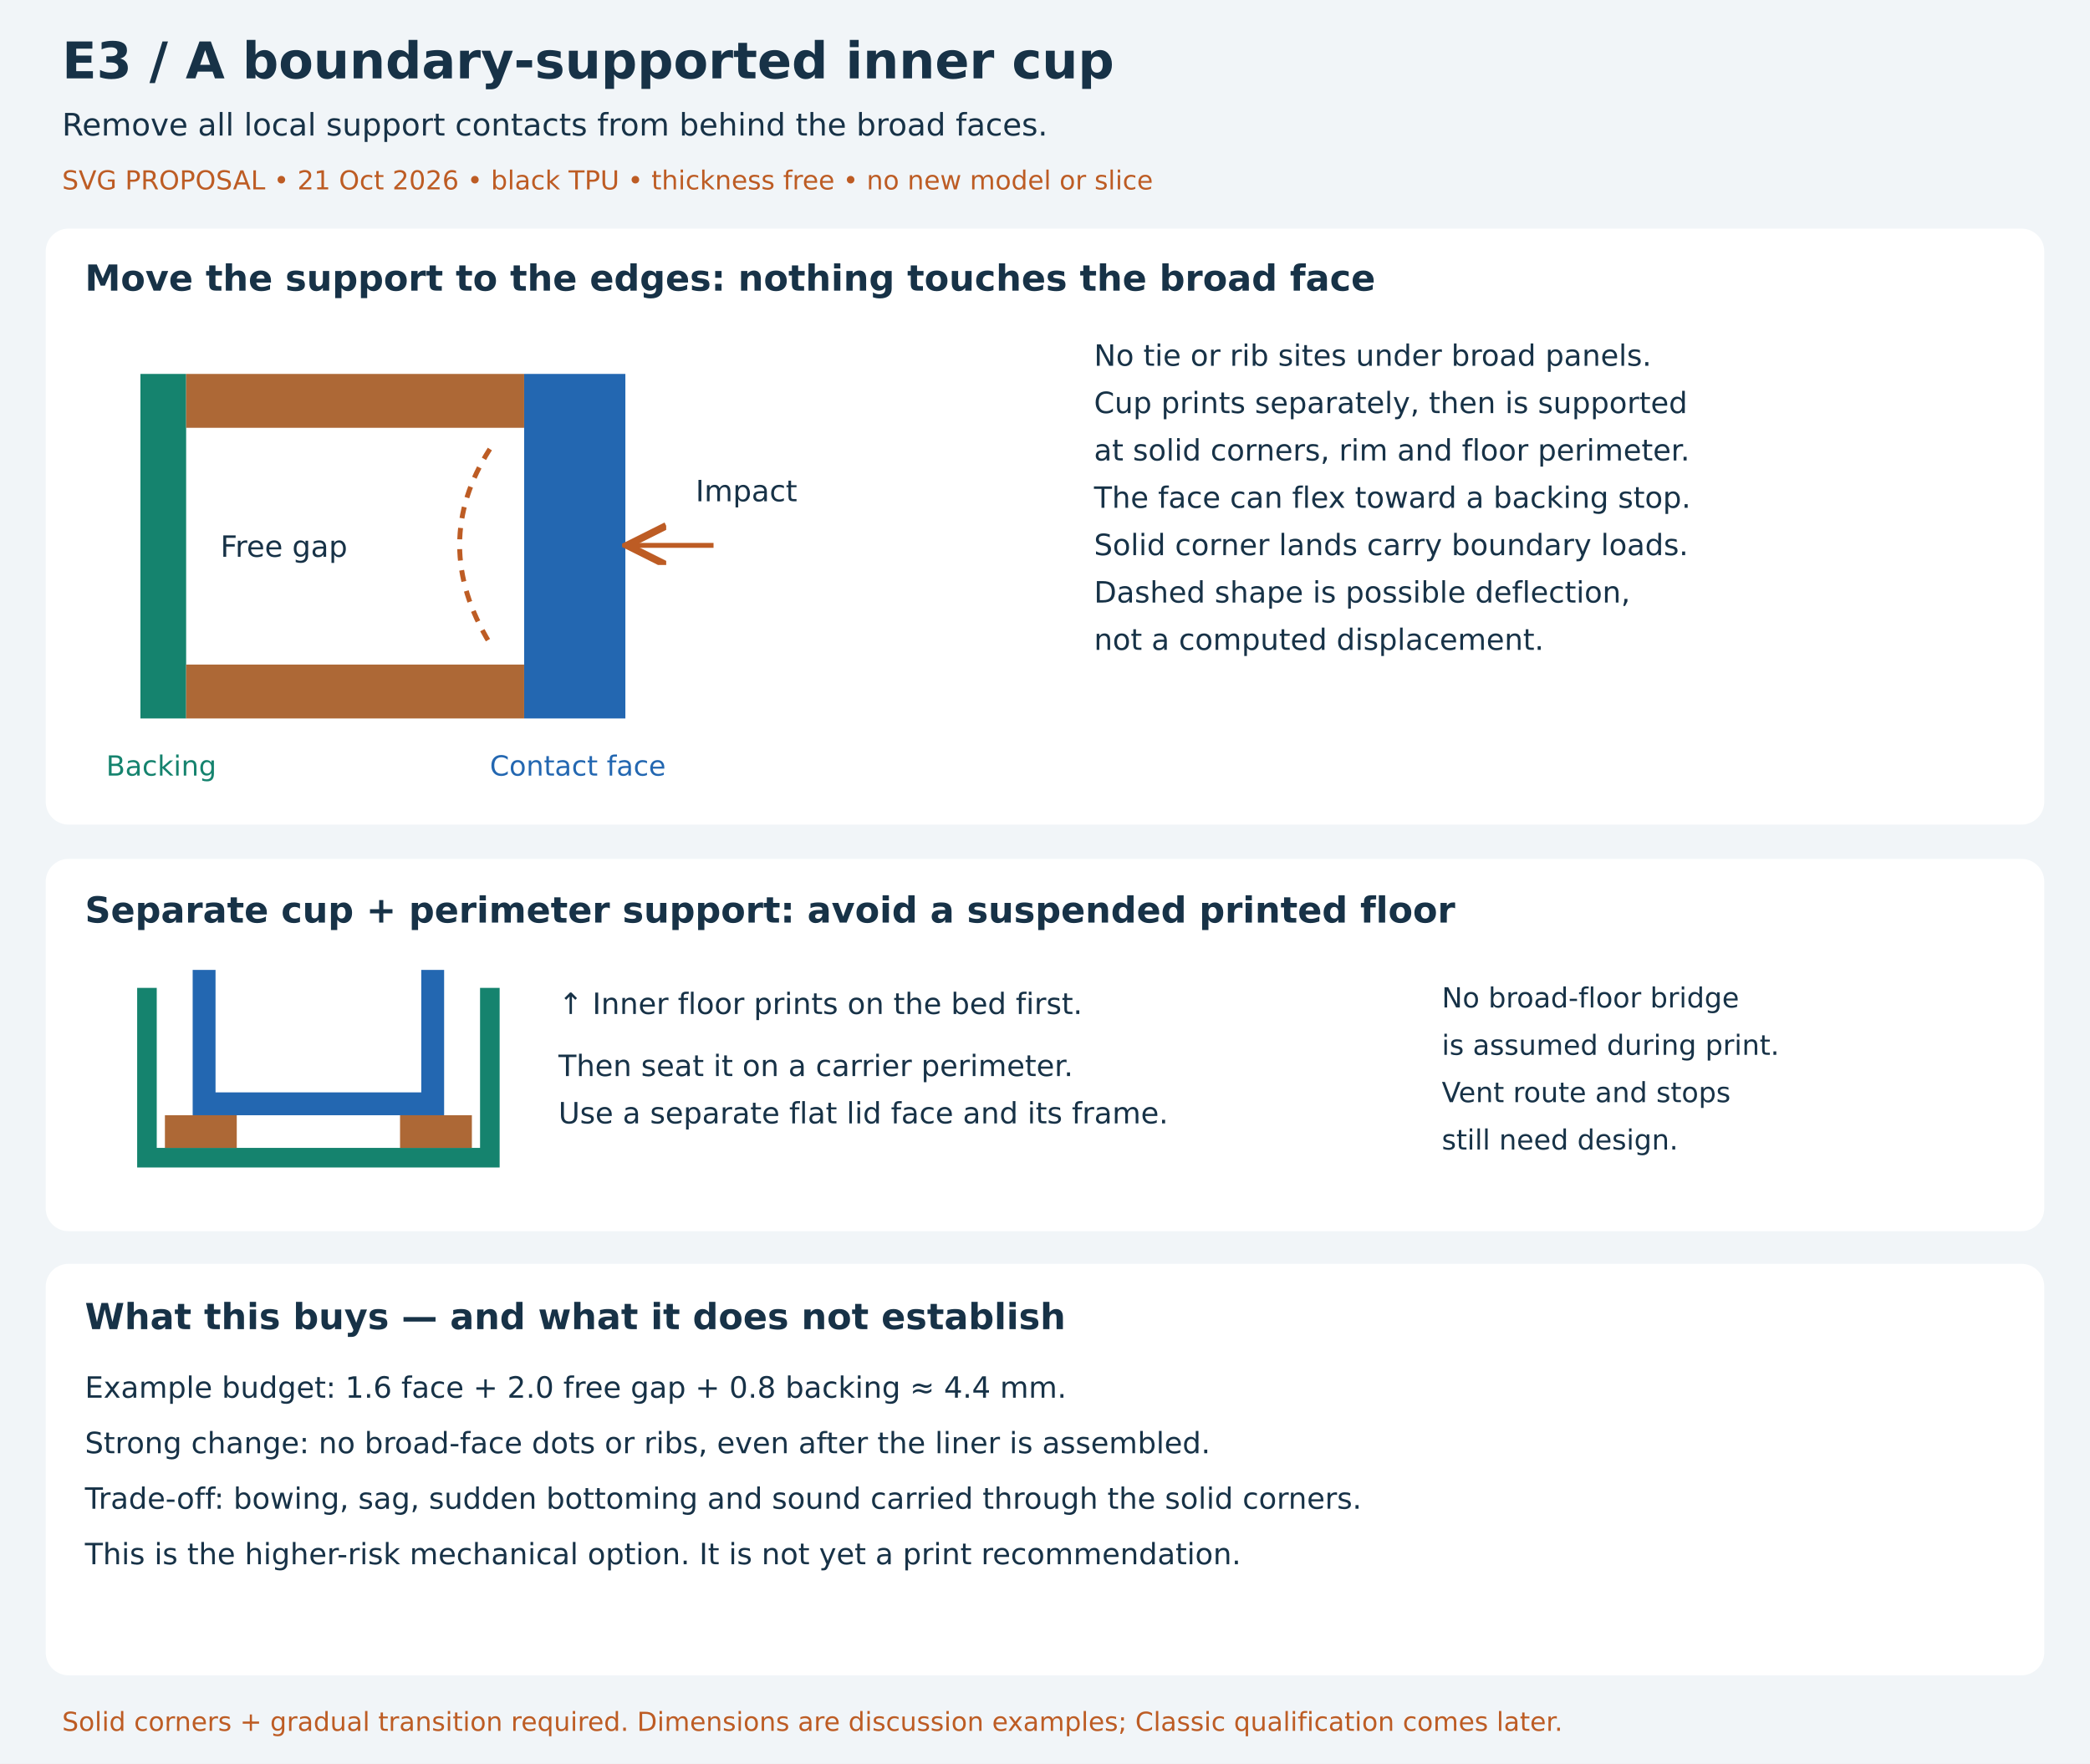
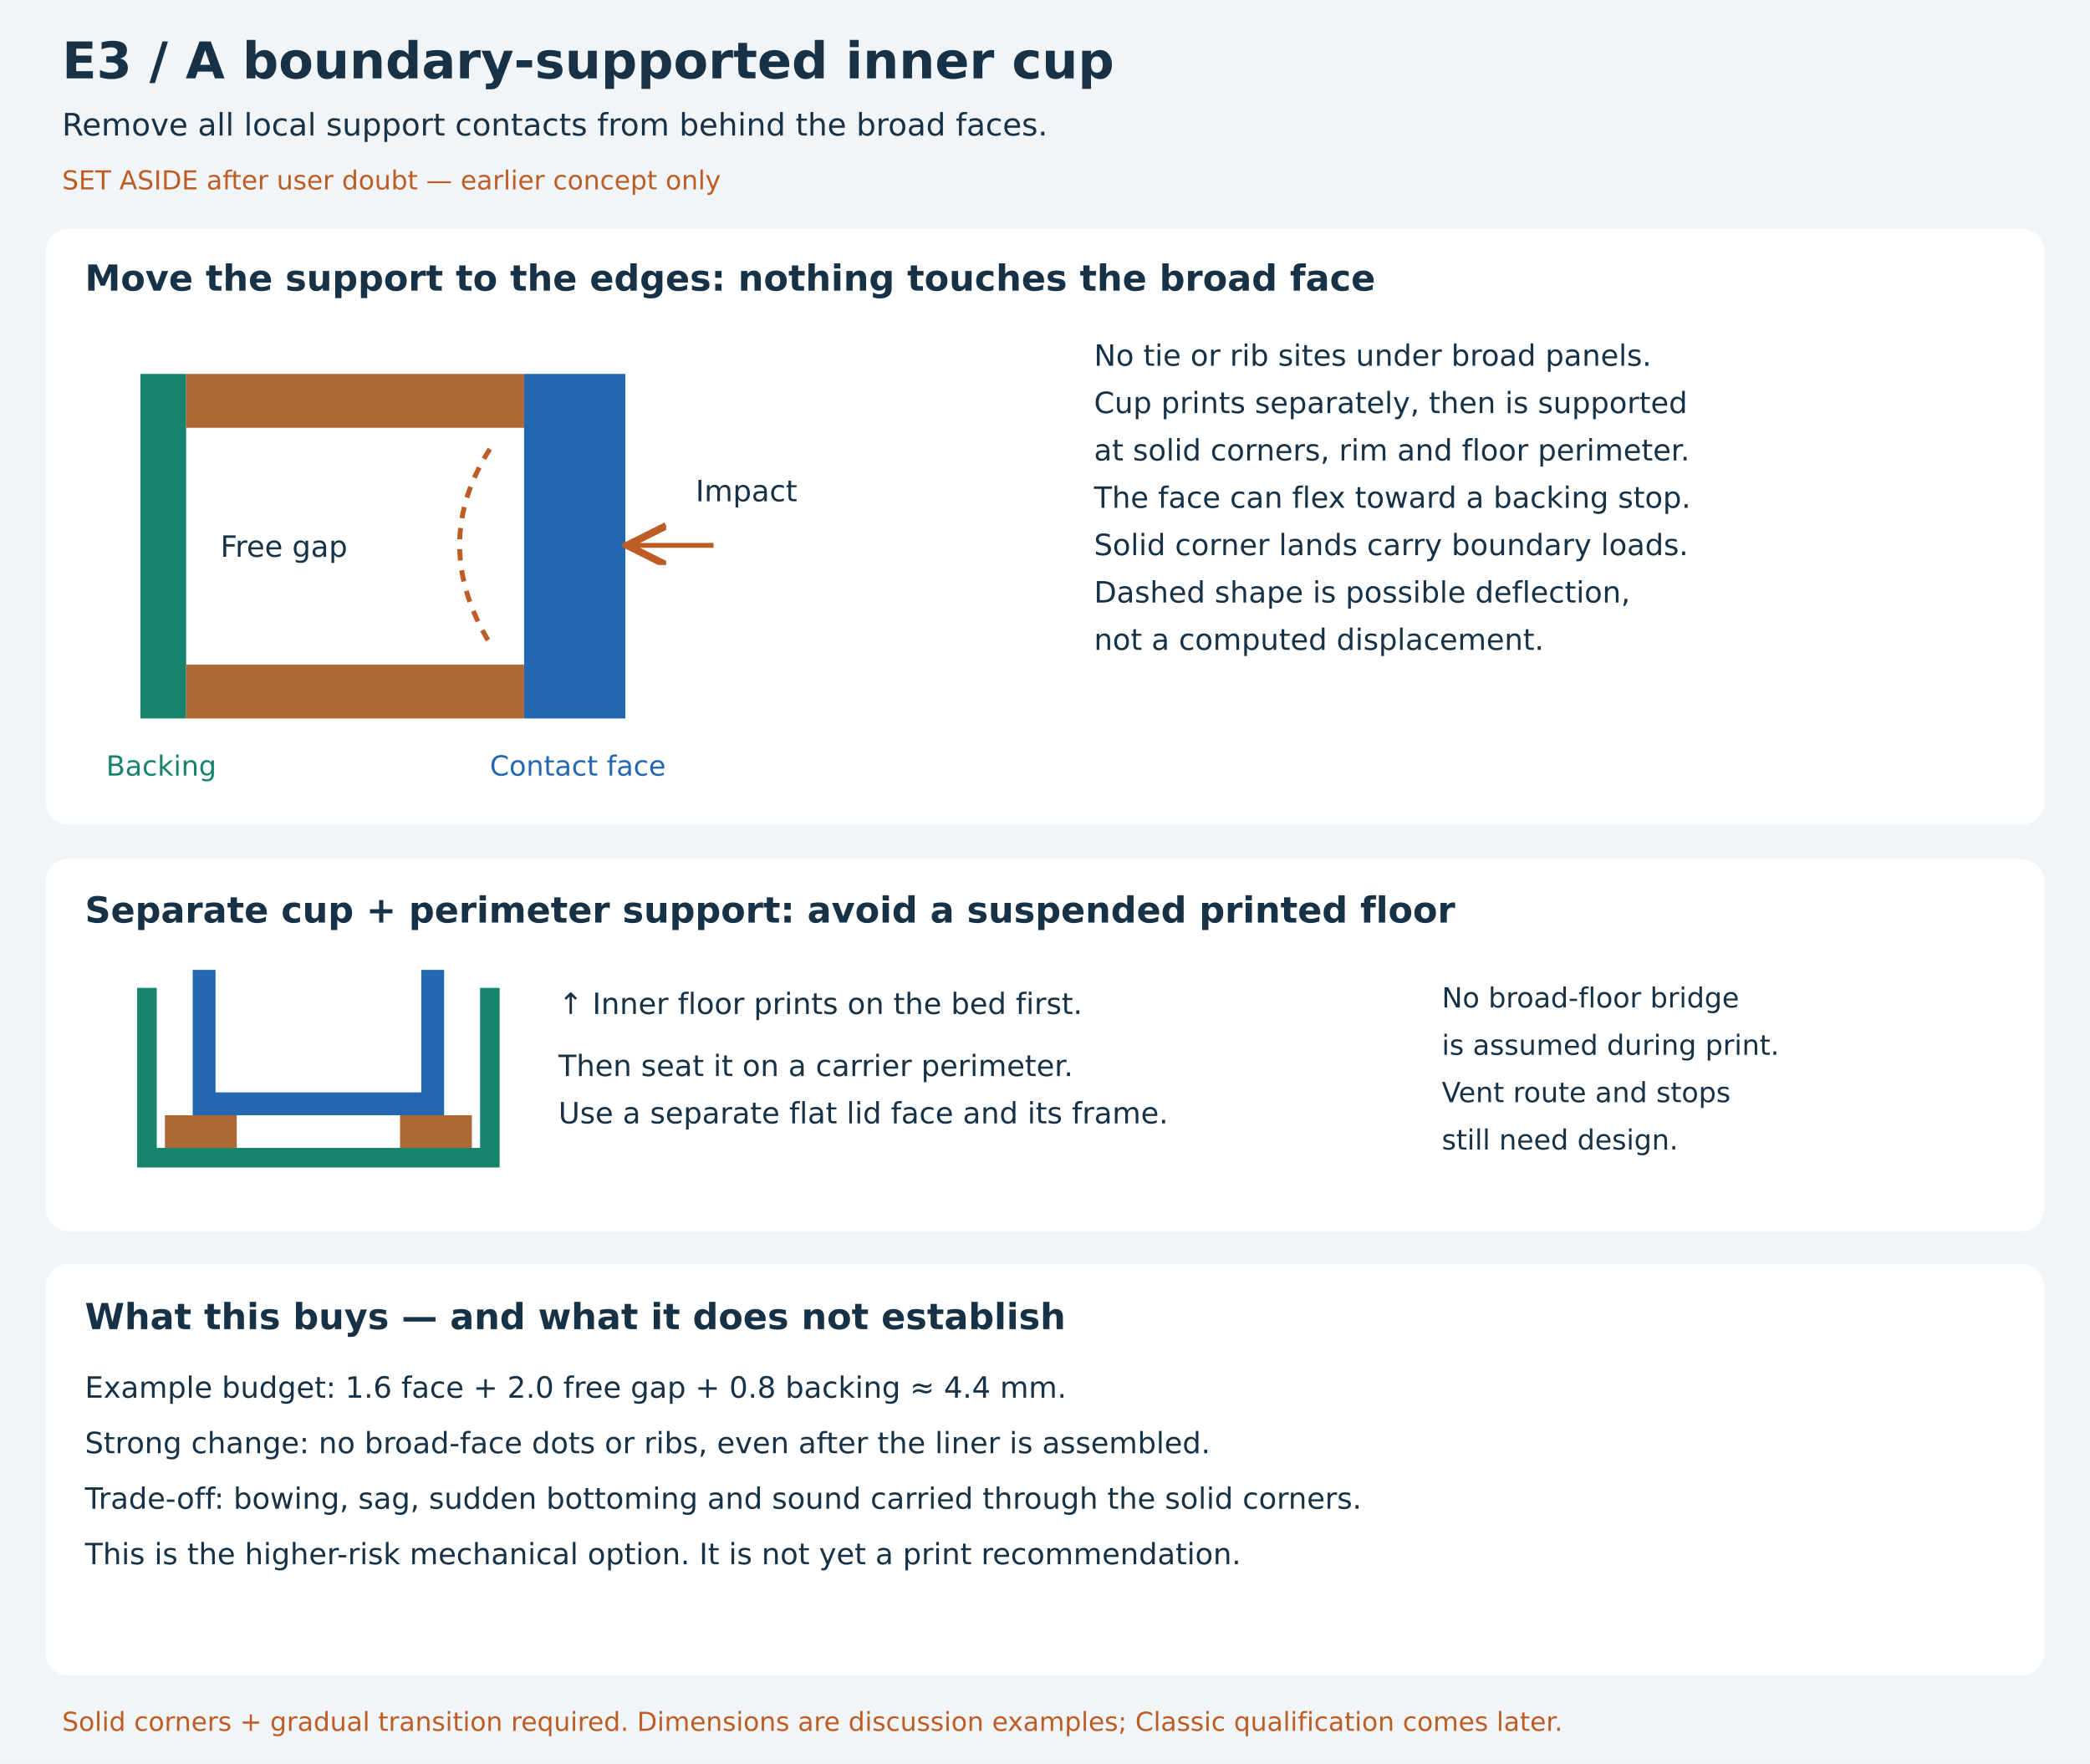
<svg xmlns="http://www.w3.org/2000/svg" width="1280" height="1080" viewBox="0 0 1280 1080" role="img" aria-labelledby="title desc">
  <defs>
    <marker id="arrow" markerWidth="9" markerHeight="9" refX="7" refY="4" orient="auto-start-reverse">
      <path d="M0 0 L8 4 L0 8" fill="none" stroke="#bd5c24" stroke-width="1.5" />
    </marker>
  </defs>
  <g font-family="DejaVu Sans, sans-serif">
    <rect x="0" y="0" width="1280" height="1080" fill="#f1f5f8" rx="0" />
    <text x="38" y="48" font-size="31" fill="#173247" font-weight="700">E3 / A boundary-supported inner cup</text>
    <text x="38" y="83" font-size="19" fill="#173247" font-weight="400">Remove all local support contacts from behind the broad faces.</text>
-     <text x="38" y="116" font-size="16" fill="#bd5c24" font-weight="400">SVG PROPOSAL • 21 Oct 2026 • black TPU • thickness free • no new model or slice</text>
+     <text x="38" y="116" font-size="16" fill="#bd5c24" font-weight="400">SET ASIDE after user doubt — earlier concept only</text>
    <rect x="28" y="140" width="1224" height="365" fill="white" rx="14" />
    <rect x="28" y="526" width="1224" height="228" fill="white" rx="14" />
    <rect x="28" y="774" width="1224" height="252" fill="white" rx="14" />
    <text x="52" y="178" font-size="22" fill="#173247" font-weight="700">Move the support to the edges: nothing touches the broad face</text>
    <rect x="86" y="229" width="28" height="211" fill="#15836e" rx="0" />
    <rect x="321" y="229" width="62" height="211" fill="#2367b1" rx="0" />
    <rect x="114" y="229" width="207" height="33" fill="#ad6836" rx="0" />
    <rect x="114" y="407" width="207" height="33" fill="#ad6836" rx="0" />
    <path d="M300 275 Q263 333 300 394" fill="none" stroke="#bd5c24" stroke-width="3" stroke-dasharray="7 6" />
    <text x="135" y="341" font-size="18" fill="#173247" font-weight="400">Free gap</text>
    <text x="65" y="475" font-size="17" fill="#15836e" font-weight="400">Backing</text>
    <text x="300" y="475" font-size="17" fill="#2367b1" font-weight="400">Contact face</text>
    <path d="M437 334 L387 334" fill="none" stroke="#bd5c24" stroke-width="3" marker-end="url(#arrow)" />
    <text x="426" y="307" font-size="18" fill="#173247" font-weight="400">Impact</text>
    <text x="670" y="224" font-size="18" fill="#173247" font-weight="400">No tie or rib sites under broad panels.</text>
    <text x="670" y="253" font-size="18" fill="#173247" font-weight="400">Cup prints separately, then is supported</text>
    <text x="670" y="282" font-size="18" fill="#173247" font-weight="400">at solid corners, rim and floor perimeter.</text>
    <text x="670" y="311" font-size="18" fill="#173247" font-weight="400">The face can flex toward a backing stop.</text>
    <text x="670" y="340" font-size="18" fill="#173247" font-weight="400">Solid corner lands carry boundary loads.</text>
    <text x="670" y="369" font-size="18" fill="#173247" font-weight="400">Dashed shape is possible deflection,</text>
    <text x="670" y="398" font-size="18" fill="#173247" font-weight="400">not a computed displacement.</text>
    <text x="52" y="565" font-size="22" fill="#173247" font-weight="700">Separate cup + perimeter support: avoid a suspended printed floor</text>
    <path d="M90 605 V709 H300 V605" fill="none" stroke="#15836e" stroke-width="12" />
    <path d="M125 594 V676 H265 V594" fill="none" stroke="#2367b1" stroke-width="14" />
    <rect x="101" y="683" width="44" height="20" fill="#ad6836" rx="0" />
    <rect x="245" y="683" width="44" height="20" fill="#ad6836" rx="0" />
    <text x="342" y="621" font-size="18" fill="#173247" font-weight="400">↑ Inner floor prints on the bed first.</text>
    <text x="342" y="659" font-size="18" fill="#173247" font-weight="400">Then seat it on a carrier perimeter.</text>
    <text x="342" y="688" font-size="18" fill="#173247" font-weight="400">Use a separate flat lid face and its frame.</text>
    <text x="883" y="617" font-size="17" fill="#173247" font-weight="400">No broad-floor bridge</text>
    <text x="883" y="646" font-size="17" fill="#173247" font-weight="400">is assumed during print.</text>
    <text x="883" y="675" font-size="17" fill="#173247" font-weight="400">Vent route and stops</text>
    <text x="883" y="704" font-size="17" fill="#173247" font-weight="400">still need design.</text>
    <text x="52" y="814" font-size="22" fill="#173247" font-weight="700">What this buys — and what it does not establish</text>
    <text x="52" y="856" font-size="18" fill="#173247" font-weight="400">Example budget: 1.6 face + 2.0 free gap + 0.8 backing ≈ 4.4 mm.</text>
    <text x="52" y="890" font-size="18" fill="#173247" font-weight="400">Strong change: no broad-face dots or ribs, even after the liner is assembled.</text>
    <text x="52" y="924" font-size="18" fill="#173247" font-weight="400">Trade-off: bowing, sag, sudden bottoming and sound carried through the solid corners.</text>
    <text x="52" y="958" font-size="18" fill="#173247" font-weight="400">This is the higher-risk mechanical option. It is not yet a print recommendation.</text>
    <text x="38" y="1060" font-size="16" fill="#bd5c24" font-weight="400">Solid corners + gradual transition required. Dimensions are discussion examples; Classic qualification comes later.</text>
  </g>
</svg>
